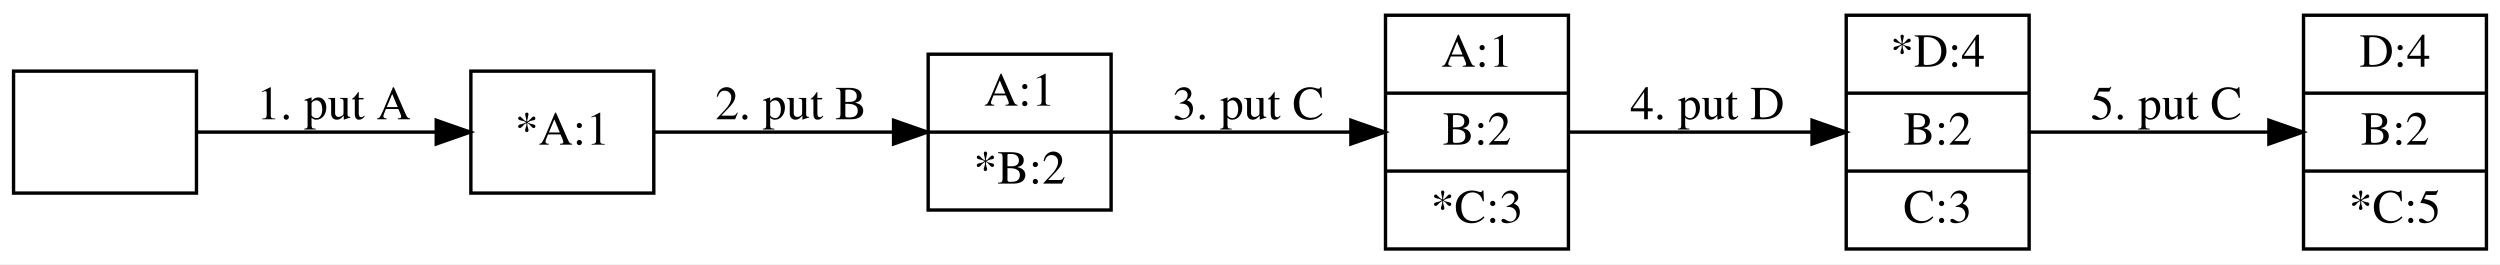
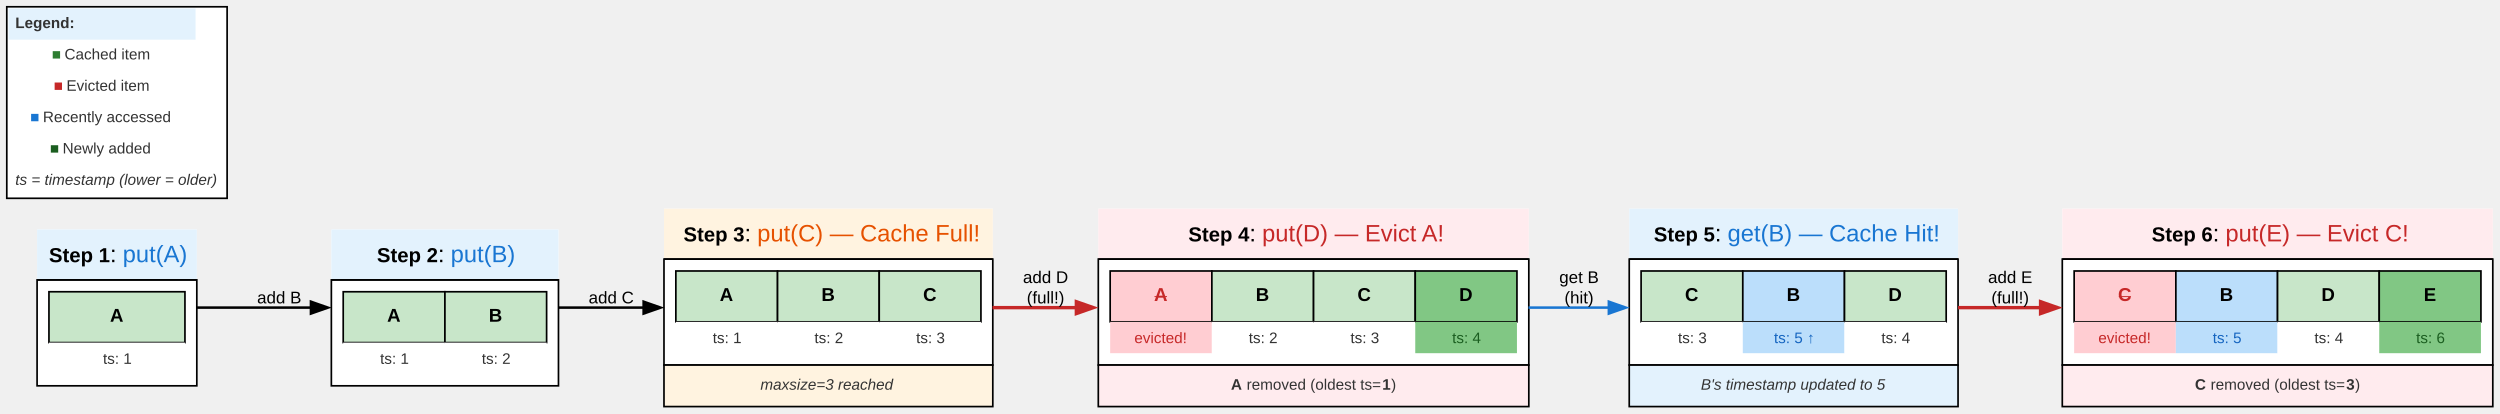
- <svg xmlns="http://www.w3.org/2000/svg" width="738pt" height="78pt" viewBox="0.00 0.00 738.00 78.00">
-   <g id="graph0" class="graph" transform="scale(1 1) rotate(0) translate(4 74)">
-     <polygon fill="white" stroke="transparent" points="-4,4 -4,-74 734,-74 734,4 -4,4" />
+ <svg xmlns="http://www.w3.org/2000/svg" width="1475pt" height="244pt" viewBox="0.00 0.00 1475.00 244.00">
+   <g id="graph0" class="graph" transform="scale(1 1) rotate(0) translate(4 239.88)">
    <g id="node1" class="node">
-       <polygon fill="none" stroke="black" points="0,-17 0,-53 54,-53 54,-17 0,-17" />
-       <text text-anchor="middle" x="27" y="-31.3" font-family="Times,serif" font-size="14.00"> </text>
+       <polygon fill="white" stroke="none" points="17.88,-12.25 17.88,-104.5 112.12,-104.5 112.12,-12.25 17.88,-12.25" />
+       <polygon fill="#e3f2fd" stroke="none" points="17.88,-74.75 17.88,-104.5 112.12,-104.5 112.12,-74.75 17.88,-74.75" />
+       <polyline fill="none" stroke="black" points="17.88,-74.75 112.12,-74.75" />
+       <text xml:space="preserve" text-anchor="start" x="24.88" y="-85.2" font-family="Arial, Helvetica, sans-serif" font-weight="bold" font-size="12.00">Step 1</text>
+       <text xml:space="preserve" text-anchor="start" x="60.88" y="-85.2" font-family="Arial, Helvetica, sans-serif" font-size="14.00">: </text>
+       <text xml:space="preserve" text-anchor="start" x="68.38" y="-85.2" font-family="Arial, Helvetica, sans-serif" font-size="14.00" fill="#1976d2">put(A)</text>
+       <polygon fill="none" stroke="black" points="17.88,-12.25 17.88,-74.75 112.12,-74.75 112.12,-12.25 17.88,-12.25" />
+       <polygon fill="white" stroke="none" points="24.88,-19.25 24.88,-67.75 105.12,-67.75 105.12,-19.25 24.88,-19.25" />
+       <polygon fill="#c8e6c9" stroke="none" points="24.88,-37.75 24.88,-67.75 105.12,-67.75 105.12,-37.75 24.88,-37.75" />
+       <polygon fill="none" stroke="black" points="24.88,-37.75 24.88,-67.75 105.12,-67.75 105.12,-37.75 24.88,-37.75" />
+       <text xml:space="preserve" text-anchor="start" x="60.88" y="-50.05" font-family="Arial, Helvetica, sans-serif" font-weight="bold" font-size="11.00">A</text>
+       <polygon fill="white" stroke="none" points="24.88,-19.25 24.88,-37.75 105.12,-37.75 105.12,-19.25 24.88,-19.25" />
+       <text xml:space="preserve" text-anchor="start" x="56.75" y="-25.2" font-family="Arial, Helvetica, sans-serif" font-size="9.00" fill="#333333">ts: 1</text>
    </g>
    <g id="node2" class="node">
-       <polygon fill="none" stroke="black" points="135,-17 135,-53 189,-53 189,-17 135,-17" />
-       <text text-anchor="middle" x="162" y="-31.3" font-family="Times,serif" font-size="14.00">*A:1</text>
+       <polygon fill="white" stroke="none" points="191.5,-12.25 191.5,-104.5 325.5,-104.5 325.5,-12.25 191.5,-12.25" />
+       <polygon fill="#e3f2fd" stroke="none" points="191.5,-74.75 191.5,-104.5 325.5,-104.5 325.5,-74.75 191.5,-74.75" />
+       <polyline fill="none" stroke="black" points="191.5,-74.75 325.5,-74.75" />
+       <text xml:space="preserve" text-anchor="start" x="218.38" y="-85.2" font-family="Arial, Helvetica, sans-serif" font-weight="bold" font-size="12.00">Step 2</text>
+       <text xml:space="preserve" text-anchor="start" x="254.38" y="-85.2" font-family="Arial, Helvetica, sans-serif" font-size="14.00">: </text>
+       <text xml:space="preserve" text-anchor="start" x="261.88" y="-85.2" font-family="Arial, Helvetica, sans-serif" font-size="14.00" fill="#1976d2">put(B)</text>
+       <polygon fill="none" stroke="black" points="191.5,-12.25 191.5,-74.75 325.5,-74.75 325.5,-12.25 191.5,-12.25" />
+       <polygon fill="white" stroke="none" points="198.5,-19.25 198.5,-67.75 318.5,-67.75 318.5,-19.25 198.5,-19.25" />
+       <polygon fill="#c8e6c9" stroke="none" points="198.5,-37.75 198.5,-67.75 258.5,-67.75 258.5,-37.75 198.5,-37.75" />
+       <polygon fill="none" stroke="black" points="198.5,-37.75 198.5,-67.75 258.5,-67.75 258.5,-37.75 198.5,-37.75" />
+       <text xml:space="preserve" text-anchor="start" x="224.38" y="-50.05" font-family="Arial, Helvetica, sans-serif" font-weight="bold" font-size="11.00">A</text>
+       <polygon fill="#c8e6c9" stroke="none" points="258.5,-37.75 258.5,-67.75 318.5,-67.75 318.5,-37.75 258.5,-37.75" />
+       <polygon fill="none" stroke="black" points="258.5,-37.75 258.5,-67.75 318.5,-67.75 318.5,-37.75 258.5,-37.75" />
+       <text xml:space="preserve" text-anchor="start" x="284.38" y="-50.05" font-family="Arial, Helvetica, sans-serif" font-weight="bold" font-size="11.00">B</text>
+       <polygon fill="white" stroke="none" points="198.5,-19.25 198.5,-37.75 258.5,-37.75 258.5,-19.25 198.5,-19.25" />
+       <text xml:space="preserve" text-anchor="start" x="220.25" y="-25.2" font-family="Arial, Helvetica, sans-serif" font-size="9.00" fill="#333333">ts: 1</text>
+       <polygon fill="white" stroke="none" points="258.5,-19.25 258.5,-37.75 318.5,-37.75 318.5,-19.25 258.5,-19.25" />
+       <text xml:space="preserve" text-anchor="start" x="280.25" y="-25.2" font-family="Arial, Helvetica, sans-serif" font-size="9.00" fill="#333333">ts: 2</text>
    </g>
    <g id="edge1" class="edge">
-       <path fill="none" stroke="black" d="M54.28,-35C74.41,-35 102.41,-35 124.68,-35" />
-       <polygon fill="black" stroke="black" points="124.78,-38.5 134.78,-35 124.78,-31.5 124.78,-38.5" />
-       <text text-anchor="middle" x="94.5" y="-38.8" font-family="Times,serif" font-size="14.00">1. put A</text>
+       <path fill="none" stroke="black" stroke-width="1.5" d="M111.87,-58.38C132.13,-58.38 156.52,-58.38 179.5,-58.38" />
+       <polygon fill="black" stroke="black" stroke-width="1.5" points="179.45,-61.88 189.45,-58.38 179.45,-54.88 179.45,-61.88" />
+       <text xml:space="preserve" text-anchor="middle" x="160.75" y="-60.88" font-family="Arial, Helvetica, sans-serif" font-size="10.00">add B</text>
    </g>
    <g id="node3" class="node">
-       <polygon fill="none" stroke="black" points="270,-12 270,-58 324,-58 324,-12 270,-12" />
-       <text text-anchor="middle" x="297" y="-42.8" font-family="Times,serif" font-size="14.00">A:1</text>
-       <polyline fill="none" stroke="black" points="270,-35 324,-35 " />
-       <text text-anchor="middle" x="297" y="-19.8" font-family="Times,serif" font-size="14.00">*B:2</text>
+       <polygon fill="white" stroke="none" points="387.75,0 387.75,-116.75 581.75,-116.75 581.75,0 387.75,0" />
+       <polygon fill="#fff3e0" stroke="none" points="387.75,-87 387.75,-116.75 581.75,-116.75 581.75,-87 387.75,-87" />
+       <polyline fill="none" stroke="black" points="387.75,-87 581.75,-87" />
+       <text xml:space="preserve" text-anchor="start" x="399.25" y="-97.45" font-family="Arial, Helvetica, sans-serif" font-weight="bold" font-size="12.00">Step 3</text>
+       <text xml:space="preserve" text-anchor="start" x="435.25" y="-97.45" font-family="Arial, Helvetica, sans-serif" font-size="14.00">: </text>
+       <text xml:space="preserve" text-anchor="start" x="442.75" y="-97.45" font-family="Arial, Helvetica, sans-serif" font-size="14.00" fill="#e65100">put(C) — Cache Full!</text>
+       <polygon fill="none" stroke="black" points="387.75,-24.5 387.75,-87 581.75,-87 581.75,-24.5 387.75,-24.5" />
+       <polygon fill="white" stroke="none" points="394.75,-31.5 394.75,-80 574.75,-80 574.75,-31.5 394.75,-31.5" />
+       <polygon fill="#c8e6c9" stroke="none" points="394.75,-50 394.75,-80 454.75,-80 454.75,-50 394.75,-50" />
+       <polygon fill="none" stroke="black" points="394.75,-50 394.75,-80 454.75,-80 454.75,-50 394.75,-50" />
+       <text xml:space="preserve" text-anchor="start" x="420.62" y="-62.3" font-family="Arial, Helvetica, sans-serif" font-weight="bold" font-size="11.00">A</text>
+       <polygon fill="#c8e6c9" stroke="none" points="454.75,-50 454.75,-80 514.75,-80 514.75,-50 454.75,-50" />
+       <polygon fill="none" stroke="black" points="454.75,-50 454.75,-80 514.75,-80 514.75,-50 454.75,-50" />
+       <text xml:space="preserve" text-anchor="start" x="480.62" y="-62.3" font-family="Arial, Helvetica, sans-serif" font-weight="bold" font-size="11.00">B</text>
+       <polygon fill="#c8e6c9" stroke="none" points="514.75,-50 514.75,-80 574.75,-80 574.75,-50 514.75,-50" />
+       <polygon fill="none" stroke="black" points="514.75,-50 514.75,-80 574.75,-80 574.75,-50 514.75,-50" />
+       <text xml:space="preserve" text-anchor="start" x="540.62" y="-62.3" font-family="Arial, Helvetica, sans-serif" font-weight="bold" font-size="11.00">C</text>
+       <polygon fill="white" stroke="none" points="394.75,-31.5 394.75,-50 454.75,-50 454.75,-31.5 394.75,-31.5" />
+       <text xml:space="preserve" text-anchor="start" x="416.5" y="-37.45" font-family="Arial, Helvetica, sans-serif" font-size="9.00" fill="#333333">ts: 1</text>
+       <polygon fill="white" stroke="none" points="454.75,-31.5 454.75,-50 514.75,-50 514.75,-31.5 454.75,-31.5" />
+       <text xml:space="preserve" text-anchor="start" x="476.5" y="-37.45" font-family="Arial, Helvetica, sans-serif" font-size="9.00" fill="#333333">ts: 2</text>
+       <polygon fill="white" stroke="none" points="514.75,-31.5 514.75,-50 574.75,-50 574.75,-31.5 514.75,-31.5" />
+       <text xml:space="preserve" text-anchor="start" x="536.5" y="-37.45" font-family="Arial, Helvetica, sans-serif" font-size="9.00" fill="#333333">ts: 3</text>
+       <polygon fill="#fff3e0" stroke="none" points="387.75,0 387.75,-24.5 581.75,-24.5 581.75,0 387.75,0" />
+       <polygon fill="none" stroke="black" points="387.75,0 387.75,-24.5 581.75,-24.5 581.75,0 387.75,0" />
+       <text xml:space="preserve" text-anchor="start" x="444.62" y="-9.95" font-family="Arial, Helvetica, sans-serif" font-style="italic" font-size="9.00" fill="#333333">maxsize=3 reached</text>
    </g>
    <g id="edge2" class="edge">
-       <path fill="none" stroke="black" d="M189.28,-35C209.41,-35 237.41,-35 259.68,-35" />
-       <polygon fill="black" stroke="black" points="259.78,-38.5 269.78,-35 259.78,-31.5 259.78,-38.5" />
-       <text text-anchor="middle" x="229.5" y="-38.8" font-family="Times,serif" font-size="14.00">2. put B</text>
+       <path fill="none" stroke="black" stroke-width="1.5" d="M325.27,-58.38C341.15,-58.38 358.54,-58.38 375.8,-58.38" />
+       <polygon fill="black" stroke="black" stroke-width="1.5" points="375.74,-61.88 385.74,-58.38 375.74,-54.88 375.74,-61.88" />
+       <text xml:space="preserve" text-anchor="middle" x="356.62" y="-60.88" font-family="Arial, Helvetica, sans-serif" font-size="10.00">add C</text>
    </g>
    <g id="node4" class="node">
-       <polygon fill="none" stroke="black" points="405,-0.5 405,-69.5 459,-69.5 459,-0.5 405,-0.5" />
-       <text text-anchor="middle" x="432" y="-54.3" font-family="Times,serif" font-size="14.00">A:1</text>
-       <polyline fill="none" stroke="black" points="405,-46.5 459,-46.5 " />
-       <text text-anchor="middle" x="432" y="-31.3" font-family="Times,serif" font-size="14.00">B:2</text>
-       <polyline fill="none" stroke="black" points="405,-23.5 459,-23.5 " />
-       <text text-anchor="middle" x="432" y="-8.3" font-family="Times,serif" font-size="14.00">*C:3</text>
+       <polygon fill="white" stroke="none" points="644,0 644,-116.75 898,-116.75 898,0 644,0" />
+       <polygon fill="#ffebee" stroke="none" points="644,-87 644,-116.75 898,-116.75 898,-87 644,-87" />
+       <polyline fill="none" stroke="black" points="644,-87 898,-87" />
+       <text xml:space="preserve" text-anchor="start" x="697.12" y="-97.45" font-family="Arial, Helvetica, sans-serif" font-weight="bold" font-size="12.00">Step 4</text>
+       <text xml:space="preserve" text-anchor="start" x="733.12" y="-97.45" font-family="Arial, Helvetica, sans-serif" font-size="14.00">: </text>
+       <text xml:space="preserve" text-anchor="start" x="740.62" y="-97.45" font-family="Arial, Helvetica, sans-serif" font-size="14.00" fill="#c62828">put(D) — Evict A!</text>
+       <polygon fill="none" stroke="black" points="644,-24.5 644,-87 898,-87 898,-24.5 644,-24.5" />
+       <polygon fill="white" stroke="none" points="651,-31.5 651,-80 891,-80 891,-31.5 651,-31.5" />
+       <polygon fill="#ffcdd2" stroke="none" points="651,-50 651,-80 711,-80 711,-50 651,-50" />
+       <polygon fill="none" stroke="black" points="651,-50 651,-80 711,-80 711,-50 651,-50" />
+       <text xml:space="preserve" text-anchor="start" x="676.88" y="-62.3" font-family="Arial, Helvetica, sans-serif" font-weight="bold" text-decoration="line-through" font-size="11.00" fill="#c62828">A</text>
+       <polygon fill="#c8e6c9" stroke="none" points="711,-50 711,-80 771,-80 771,-50 711,-50" />
+       <polygon fill="none" stroke="black" points="711,-50 711,-80 771,-80 771,-50 711,-50" />
+       <text xml:space="preserve" text-anchor="start" x="736.88" y="-62.3" font-family="Arial, Helvetica, sans-serif" font-weight="bold" font-size="11.00">B</text>
+       <polygon fill="#c8e6c9" stroke="none" points="771,-50 771,-80 831,-80 831,-50 771,-50" />
+       <polygon fill="none" stroke="black" points="771,-50 771,-80 831,-80 831,-50 771,-50" />
+       <text xml:space="preserve" text-anchor="start" x="796.88" y="-62.3" font-family="Arial, Helvetica, sans-serif" font-weight="bold" font-size="11.00">C</text>
+       <polygon fill="#81c784" stroke="none" points="831,-50 831,-80 891,-80 891,-50 831,-50" />
+       <polygon fill="none" stroke="black" points="831,-50 831,-80 891,-80 891,-50 831,-50" />
+       <text xml:space="preserve" text-anchor="start" x="856.88" y="-62.3" font-family="Arial, Helvetica, sans-serif" font-weight="bold" font-size="11.00">D</text>
+       <polygon fill="#ffcdd2" stroke="none" points="651,-31.5 651,-50 711,-50 711,-31.5 651,-31.5" />
+       <text xml:space="preserve" text-anchor="start" x="665.25" y="-37.45" font-family="Arial, Helvetica, sans-serif" font-size="9.00" fill="#c62828">evicted!</text>
+       <polygon fill="white" stroke="none" points="711,-31.5 711,-50 771,-50 771,-31.5 711,-31.5" />
+       <text xml:space="preserve" text-anchor="start" x="732.75" y="-37.45" font-family="Arial, Helvetica, sans-serif" font-size="9.00" fill="#333333">ts: 2</text>
+       <polygon fill="white" stroke="none" points="771,-31.5 771,-50 831,-50 831,-31.5 771,-31.5" />
+       <text xml:space="preserve" text-anchor="start" x="792.75" y="-37.45" font-family="Arial, Helvetica, sans-serif" font-size="9.00" fill="#333333">ts: 3</text>
+       <polygon fill="#81c784" stroke="none" points="831,-31.5 831,-50 891,-50 891,-31.5 831,-31.5" />
+       <text xml:space="preserve" text-anchor="start" x="852.75" y="-37.45" font-family="Arial, Helvetica, sans-serif" font-size="9.00" fill="#1b5e20">ts: 4</text>
+       <polygon fill="#ffebee" stroke="none" points="644,0 644,-24.5 898,-24.5 898,0 644,0" />
+       <polygon fill="none" stroke="black" points="644,0 644,-24.5 898,-24.5 898,0 644,0" />
+       <text xml:space="preserve" text-anchor="start" x="722.25" y="-9.95" font-family="Arial, Helvetica, sans-serif" font-weight="bold" font-size="9.00" fill="#333333">A</text>
+       <text xml:space="preserve" text-anchor="start" x="729" y="-9.95" font-family="Arial, Helvetica, sans-serif" font-size="9.00" fill="#333333"> removed (oldest ts=</text>
+       <text xml:space="preserve" text-anchor="start" x="811.5" y="-9.95" font-family="Arial, Helvetica, sans-serif" font-weight="bold" font-size="9.00" fill="#333333">1</text>
+       <text xml:space="preserve" text-anchor="start" x="816.75" y="-9.95" font-family="Arial, Helvetica, sans-serif" font-size="9.00" fill="#333333">)</text>
    </g>
    <g id="edge3" class="edge">
-       <path fill="none" stroke="black" d="M324.28,-35C344.41,-35 372.41,-35 394.68,-35" />
-       <polygon fill="black" stroke="black" points="394.78,-38.5 404.78,-35 394.78,-31.5 394.78,-38.5" />
-       <text text-anchor="middle" x="364.5" y="-38.8" font-family="Times,serif" font-size="14.00">3. put C</text>
+       <path fill="none" stroke="#c62828" stroke-width="2" d="M581.59,-58.38C597.58,-58.38 614.45,-58.38 631.25,-58.38" />
+       <polygon fill="#c62828" stroke="#c62828" stroke-width="2" points="631.05,-61.88 641.05,-58.38 631.05,-54.88 631.05,-61.88" />
+       <text xml:space="preserve" text-anchor="middle" x="612.88" y="-72.88" font-family="Arial, Helvetica, sans-serif" font-size="10.00">add D</text>
+       <text xml:space="preserve" text-anchor="middle" x="612.88" y="-60.88" font-family="Arial, Helvetica, sans-serif" font-size="10.00">(full!)</text>
    </g>
    <g id="node5" class="node">
-       <polygon fill="none" stroke="black" points="541,-0.5 541,-69.5 595,-69.5 595,-0.5 541,-0.5" />
-       <text text-anchor="middle" x="568" y="-54.3" font-family="Times,serif" font-size="14.00">*D:4</text>
-       <polyline fill="none" stroke="black" points="541,-46.5 595,-46.5 " />
-       <text text-anchor="middle" x="568" y="-31.3" font-family="Times,serif" font-size="14.00">B:2</text>
-       <polyline fill="none" stroke="black" points="541,-23.5 595,-23.5 " />
-       <text text-anchor="middle" x="568" y="-8.3" font-family="Times,serif" font-size="14.00">C:3</text>
+       <polygon fill="white" stroke="none" points="957.25,0 957.25,-116.75 1151.25,-116.75 1151.25,0 957.25,0" />
+       <polygon fill="#e3f2fd" stroke="none" points="957.25,-87 957.25,-116.75 1151.25,-116.75 1151.25,-87 957.25,-87" />
+       <polyline fill="none" stroke="black" points="957.25,-87 1151.25,-87" />
+       <text xml:space="preserve" text-anchor="start" x="971.75" y="-97.45" font-family="Arial, Helvetica, sans-serif" font-weight="bold" font-size="12.00">Step 5</text>
+       <text xml:space="preserve" text-anchor="start" x="1007.75" y="-97.45" font-family="Arial, Helvetica, sans-serif" font-size="14.00">: </text>
+       <text xml:space="preserve" text-anchor="start" x="1015.25" y="-97.45" font-family="Arial, Helvetica, sans-serif" font-size="14.00" fill="#1976d2">get(B) — Cache Hit!</text>
+       <polygon fill="none" stroke="black" points="957.25,-24.5 957.25,-87 1151.25,-87 1151.25,-24.5 957.25,-24.5" />
+       <polygon fill="white" stroke="none" points="964.25,-31.5 964.25,-80 1144.25,-80 1144.25,-31.5 964.25,-31.5" />
+       <polygon fill="#c8e6c9" stroke="none" points="964.25,-50 964.25,-80 1024.25,-80 1024.25,-50 964.25,-50" />
+       <polygon fill="none" stroke="black" points="964.25,-50 964.25,-80 1024.25,-80 1024.25,-50 964.25,-50" />
+       <text xml:space="preserve" text-anchor="start" x="990.12" y="-62.3" font-family="Arial, Helvetica, sans-serif" font-weight="bold" font-size="11.00">C</text>
+       <polygon fill="#bbdefb" stroke="none" points="1024.25,-50 1024.25,-80 1084.25,-80 1084.25,-50 1024.25,-50" />
+       <polygon fill="none" stroke="black" points="1024.25,-50 1024.25,-80 1084.25,-80 1084.25,-50 1024.25,-50" />
+       <text xml:space="preserve" text-anchor="start" x="1050.12" y="-62.3" font-family="Arial, Helvetica, sans-serif" font-weight="bold" font-size="11.00">B</text>
+       <polygon fill="#c8e6c9" stroke="none" points="1084.25,-50 1084.25,-80 1144.25,-80 1144.25,-50 1084.25,-50" />
+       <polygon fill="none" stroke="black" points="1084.25,-50 1084.25,-80 1144.25,-80 1144.25,-50 1084.25,-50" />
+       <text xml:space="preserve" text-anchor="start" x="1110.12" y="-62.3" font-family="Arial, Helvetica, sans-serif" font-weight="bold" font-size="11.00">D</text>
+       <polygon fill="white" stroke="none" points="964.25,-31.5 964.25,-50 1024.25,-50 1024.25,-31.5 964.25,-31.5" />
+       <text xml:space="preserve" text-anchor="start" x="986" y="-37.45" font-family="Arial, Helvetica, sans-serif" font-size="9.00" fill="#333333">ts: 3</text>
+       <polygon fill="#bbdefb" stroke="none" points="1024.25,-31.5 1024.25,-50 1084.25,-50 1084.25,-31.5 1024.25,-31.5" />
+       <text xml:space="preserve" text-anchor="start" x="1042.62" y="-37.45" font-family="Arial, Helvetica, sans-serif" font-size="9.00" fill="#1565c0">ts: 5 ↑</text>
+       <polygon fill="white" stroke="none" points="1084.25,-31.5 1084.25,-50 1144.25,-50 1144.25,-31.5 1084.25,-31.5" />
+       <text xml:space="preserve" text-anchor="start" x="1106" y="-37.45" font-family="Arial, Helvetica, sans-serif" font-size="9.00" fill="#333333">ts: 4</text>
+       <polygon fill="#e3f2fd" stroke="none" points="957.25,0 957.25,-24.5 1151.25,-24.5 1151.25,0 957.25,0" />
+       <polygon fill="none" stroke="black" points="957.25,0 957.25,-24.5 1151.25,-24.5 1151.25,0 957.25,0" />
+       <text xml:space="preserve" text-anchor="start" x="999.5" y="-9.95" font-family="Arial, Helvetica, sans-serif" font-style="italic" font-size="9.00" fill="#333333">B's timestamp updated to 5</text>
    </g>
    <g id="edge4" class="edge">
-       <path fill="none" stroke="black" d="M459.15,-35C479.54,-35 508.08,-35 530.68,-35" />
-       <polygon fill="black" stroke="black" points="530.91,-38.5 540.91,-35 530.91,-31.5 530.91,-38.5" />
-       <text text-anchor="middle" x="500" y="-38.8" font-family="Times,serif" font-size="14.00">4. put D</text>
+       <path fill="none" stroke="#1976d2" stroke-width="1.5" d="M897.82,-58.38C913.79,-58.38 930.01,-58.38 945.66,-58.38" />
+       <polygon fill="#1976d2" stroke="#1976d2" stroke-width="1.5" points="945.22,-61.88 955.22,-58.38 945.22,-54.88 945.22,-61.88" />
+       <text xml:space="preserve" text-anchor="middle" x="927.62" y="-72.88" font-family="Arial, Helvetica, sans-serif" font-size="10.00">get B</text>
+       <text xml:space="preserve" text-anchor="middle" x="927.62" y="-60.88" font-family="Arial, Helvetica, sans-serif" font-size="10.00">(hit)</text>
    </g>
    <g id="node6" class="node">
-       <polygon fill="none" stroke="black" points="676,-0.5 676,-69.5 730,-69.5 730,-0.5 676,-0.5" />
-       <text text-anchor="middle" x="703" y="-54.3" font-family="Times,serif" font-size="14.00">D:4</text>
-       <polyline fill="none" stroke="black" points="676,-46.5 730,-46.5 " />
-       <text text-anchor="middle" x="703" y="-31.3" font-family="Times,serif" font-size="14.00">B:2</text>
-       <polyline fill="none" stroke="black" points="676,-23.5 730,-23.5 " />
-       <text text-anchor="middle" x="703" y="-8.3" font-family="Times,serif" font-size="14.00">*C:5</text>
+       <polygon fill="white" stroke="none" points="1212.75,0 1212.75,-116.75 1466.75,-116.75 1466.75,0 1212.75,0" />
+       <polygon fill="#ffebee" stroke="none" points="1212.75,-87 1212.75,-116.75 1466.75,-116.75 1466.75,-87 1212.75,-87" />
+       <polyline fill="none" stroke="black" points="1212.75,-87 1466.75,-87" />
+       <text xml:space="preserve" text-anchor="start" x="1265.5" y="-97.45" font-family="Arial, Helvetica, sans-serif" font-weight="bold" font-size="12.00">Step 6</text>
+       <text xml:space="preserve" text-anchor="start" x="1301.5" y="-97.45" font-family="Arial, Helvetica, sans-serif" font-size="14.00">: </text>
+       <text xml:space="preserve" text-anchor="start" x="1309" y="-97.45" font-family="Arial, Helvetica, sans-serif" font-size="14.00" fill="#c62828">put(E) — Evict C!</text>
+       <polygon fill="none" stroke="black" points="1212.75,-24.5 1212.75,-87 1466.75,-87 1466.75,-24.5 1212.75,-24.5" />
+       <polygon fill="white" stroke="none" points="1219.75,-31.5 1219.75,-80 1459.75,-80 1459.75,-31.5 1219.75,-31.5" />
+       <polygon fill="#ffcdd2" stroke="none" points="1219.75,-50 1219.75,-80 1279.75,-80 1279.75,-50 1219.75,-50" />
+       <polygon fill="none" stroke="black" points="1219.75,-50 1219.75,-80 1279.75,-80 1279.75,-50 1219.75,-50" />
+       <text xml:space="preserve" text-anchor="start" x="1245.62" y="-62.3" font-family="Arial, Helvetica, sans-serif" font-weight="bold" text-decoration="line-through" font-size="11.00" fill="#c62828">C</text>
+       <polygon fill="#bbdefb" stroke="none" points="1279.75,-50 1279.75,-80 1339.75,-80 1339.75,-50 1279.75,-50" />
+       <polygon fill="none" stroke="black" points="1279.75,-50 1279.75,-80 1339.75,-80 1339.75,-50 1279.75,-50" />
+       <text xml:space="preserve" text-anchor="start" x="1305.62" y="-62.3" font-family="Arial, Helvetica, sans-serif" font-weight="bold" font-size="11.00">B</text>
+       <polygon fill="#c8e6c9" stroke="none" points="1339.75,-50 1339.75,-80 1399.75,-80 1399.75,-50 1339.75,-50" />
+       <polygon fill="none" stroke="black" points="1339.75,-50 1339.75,-80 1399.75,-80 1399.75,-50 1339.75,-50" />
+       <text xml:space="preserve" text-anchor="start" x="1365.62" y="-62.3" font-family="Arial, Helvetica, sans-serif" font-weight="bold" font-size="11.00">D</text>
+       <polygon fill="#81c784" stroke="none" points="1399.75,-50 1399.75,-80 1459.75,-80 1459.75,-50 1399.75,-50" />
+       <polygon fill="none" stroke="black" points="1399.75,-50 1399.75,-80 1459.75,-80 1459.75,-50 1399.75,-50" />
+       <text xml:space="preserve" text-anchor="start" x="1426" y="-62.3" font-family="Arial, Helvetica, sans-serif" font-weight="bold" font-size="11.00">E</text>
+       <polygon fill="#ffcdd2" stroke="none" points="1219.75,-31.5 1219.75,-50 1279.75,-50 1279.75,-31.5 1219.75,-31.5" />
+       <text xml:space="preserve" text-anchor="start" x="1234" y="-37.45" font-family="Arial, Helvetica, sans-serif" font-size="9.00" fill="#c62828">evicted!</text>
+       <polygon fill="#bbdefb" stroke="none" points="1279.75,-31.5 1279.75,-50 1339.75,-50 1339.75,-31.5 1279.75,-31.5" />
+       <text xml:space="preserve" text-anchor="start" x="1301.5" y="-37.45" font-family="Arial, Helvetica, sans-serif" font-size="9.00" fill="#1565c0">ts: 5</text>
+       <polygon fill="white" stroke="none" points="1339.75,-31.5 1339.75,-50 1399.75,-50 1399.75,-31.5 1339.75,-31.5" />
+       <text xml:space="preserve" text-anchor="start" x="1361.5" y="-37.45" font-family="Arial, Helvetica, sans-serif" font-size="9.00" fill="#333333">ts: 4</text>
+       <polygon fill="#81c784" stroke="none" points="1399.75,-31.5 1399.75,-50 1459.75,-50 1459.75,-31.5 1399.75,-31.5" />
+       <text xml:space="preserve" text-anchor="start" x="1421.5" y="-37.45" font-family="Arial, Helvetica, sans-serif" font-size="9.00" fill="#1b5e20">ts: 6</text>
+       <polygon fill="#ffebee" stroke="none" points="1212.75,0 1212.75,-24.5 1466.75,-24.5 1466.75,0 1212.75,0" />
+       <polygon fill="none" stroke="black" points="1212.75,0 1212.75,-24.5 1466.75,-24.5 1466.75,0 1212.75,0" />
+       <text xml:space="preserve" text-anchor="start" x="1291" y="-9.95" font-family="Arial, Helvetica, sans-serif" font-weight="bold" font-size="9.00" fill="#333333">C</text>
+       <text xml:space="preserve" text-anchor="start" x="1297.75" y="-9.95" font-family="Arial, Helvetica, sans-serif" font-size="9.00" fill="#333333"> removed (oldest ts=</text>
+       <text xml:space="preserve" text-anchor="start" x="1380.25" y="-9.95" font-family="Arial, Helvetica, sans-serif" font-weight="bold" font-size="9.00" fill="#333333">3</text>
+       <text xml:space="preserve" text-anchor="start" x="1385.5" y="-9.95" font-family="Arial, Helvetica, sans-serif" font-size="9.00" fill="#333333">)</text>
    </g>
    <g id="edge5" class="edge">
-       <path fill="none" stroke="black" d="M595.28,-35C615.41,-35 643.41,-35 665.68,-35" />
-       <polygon fill="black" stroke="black" points="665.78,-38.5 675.78,-35 665.78,-31.5 665.78,-38.5" />
-       <text text-anchor="middle" x="635.5" y="-38.8" font-family="Times,serif" font-size="14.00">5. put C</text>
+       <path fill="none" stroke="#c62828" stroke-width="2" d="M1151.23,-58.38C1167.04,-58.38 1183.7,-58.38 1200.3,-58.38" />
+       <polygon fill="#c62828" stroke="#c62828" stroke-width="2" points="1199.94,-61.88 1209.94,-58.38 1199.94,-54.88 1199.94,-61.88" />
+       <text xml:space="preserve" text-anchor="middle" x="1182" y="-72.88" font-family="Arial, Helvetica, sans-serif" font-size="10.00">add E</text>
+       <text xml:space="preserve" text-anchor="middle" x="1182" y="-60.88" font-family="Arial, Helvetica, sans-serif" font-size="10.00">(full!)</text>
+     </g>
+     <g id="node7" class="node">
+       <polygon fill="white" stroke="none" points="0,-122.88 0,-235.88 130,-235.88 130,-122.88 0,-122.88" />
+       <polygon fill="#e3f2fd" stroke="none" points="1,-216.38 1,-234.88 111.38,-234.88 111.38,-216.38 1,-216.38" />
+       <text xml:space="preserve" text-anchor="start" x="5" y="-223.32" font-family="Arial, Helvetica, sans-serif" font-weight="bold" font-size="9.00" fill="#333333">Legend:</text>
+       <polygon fill="white" stroke="none" points="1,-197.88 1,-216.38 111.38,-216.38 111.38,-197.88 1,-197.88" />
+       <text xml:space="preserve" text-anchor="start" x="26.56" y="-204.82" font-family="Arial, Helvetica, sans-serif" font-size="9.00" fill="#2e7d32">■</text>
+       <text xml:space="preserve" text-anchor="start" x="31.81" y="-204.82" font-family="Arial, Helvetica, sans-serif" font-size="9.00"> </text>
+       <text xml:space="preserve" text-anchor="start" x="34.06" y="-204.82" font-family="Arial, Helvetica, sans-serif" font-size="9.00" fill="#333333">Cached item</text>
+       <polygon fill="white" stroke="none" points="1,-179.38 1,-197.88 111.38,-197.88 111.38,-179.38 1,-179.38" />
+       <text xml:space="preserve" text-anchor="start" x="27.69" y="-186.32" font-family="Arial, Helvetica, sans-serif" font-size="9.00" fill="#c62828">■</text>
+       <text xml:space="preserve" text-anchor="start" x="32.94" y="-186.32" font-family="Arial, Helvetica, sans-serif" font-size="9.00"> </text>
+       <text xml:space="preserve" text-anchor="start" x="35.19" y="-186.32" font-family="Arial, Helvetica, sans-serif" font-size="9.00" fill="#333333">Evicted item</text>
+       <polygon fill="white" stroke="none" points="1,-160.88 1,-179.38 111.38,-179.38 111.38,-160.88 1,-160.88" />
+       <text xml:space="preserve" text-anchor="start" x="13.81" y="-167.82" font-family="Arial, Helvetica, sans-serif" font-size="9.00" fill="#1976d2">■</text>
+       <text xml:space="preserve" text-anchor="start" x="19.06" y="-167.82" font-family="Arial, Helvetica, sans-serif" font-size="9.00"> </text>
+       <text xml:space="preserve" text-anchor="start" x="21.31" y="-167.82" font-family="Arial, Helvetica, sans-serif" font-size="9.00" fill="#333333">Recently accessed</text>
+       <polygon fill="white" stroke="none" points="1,-142.38 1,-160.88 111.38,-160.88 111.38,-142.38 1,-142.38" />
+       <text xml:space="preserve" text-anchor="start" x="25.44" y="-149.32" font-family="Arial, Helvetica, sans-serif" font-size="9.00" fill="#1b5e20">■</text>
+       <text xml:space="preserve" text-anchor="start" x="30.69" y="-149.32" font-family="Arial, Helvetica, sans-serif" font-size="9.00"> </text>
+       <text xml:space="preserve" text-anchor="start" x="32.94" y="-149.32" font-family="Arial, Helvetica, sans-serif" font-size="9.00" fill="#333333">Newly added</text>
+       <polygon fill="white" stroke="none" points="1,-123.88 1,-142.38 129,-142.38 129,-123.88 1,-123.88" />
+       <text xml:space="preserve" text-anchor="start" x="5" y="-130.82" font-family="Arial, Helvetica, sans-serif" font-style="italic" font-size="9.00" fill="#333333">ts = timestamp (lower = older)</text>
+       <polygon fill="none" stroke="black" points="0,-122.88 0,-235.88 130,-235.88 130,-122.88 0,-122.88" />
    </g>
  </g>
</svg>
